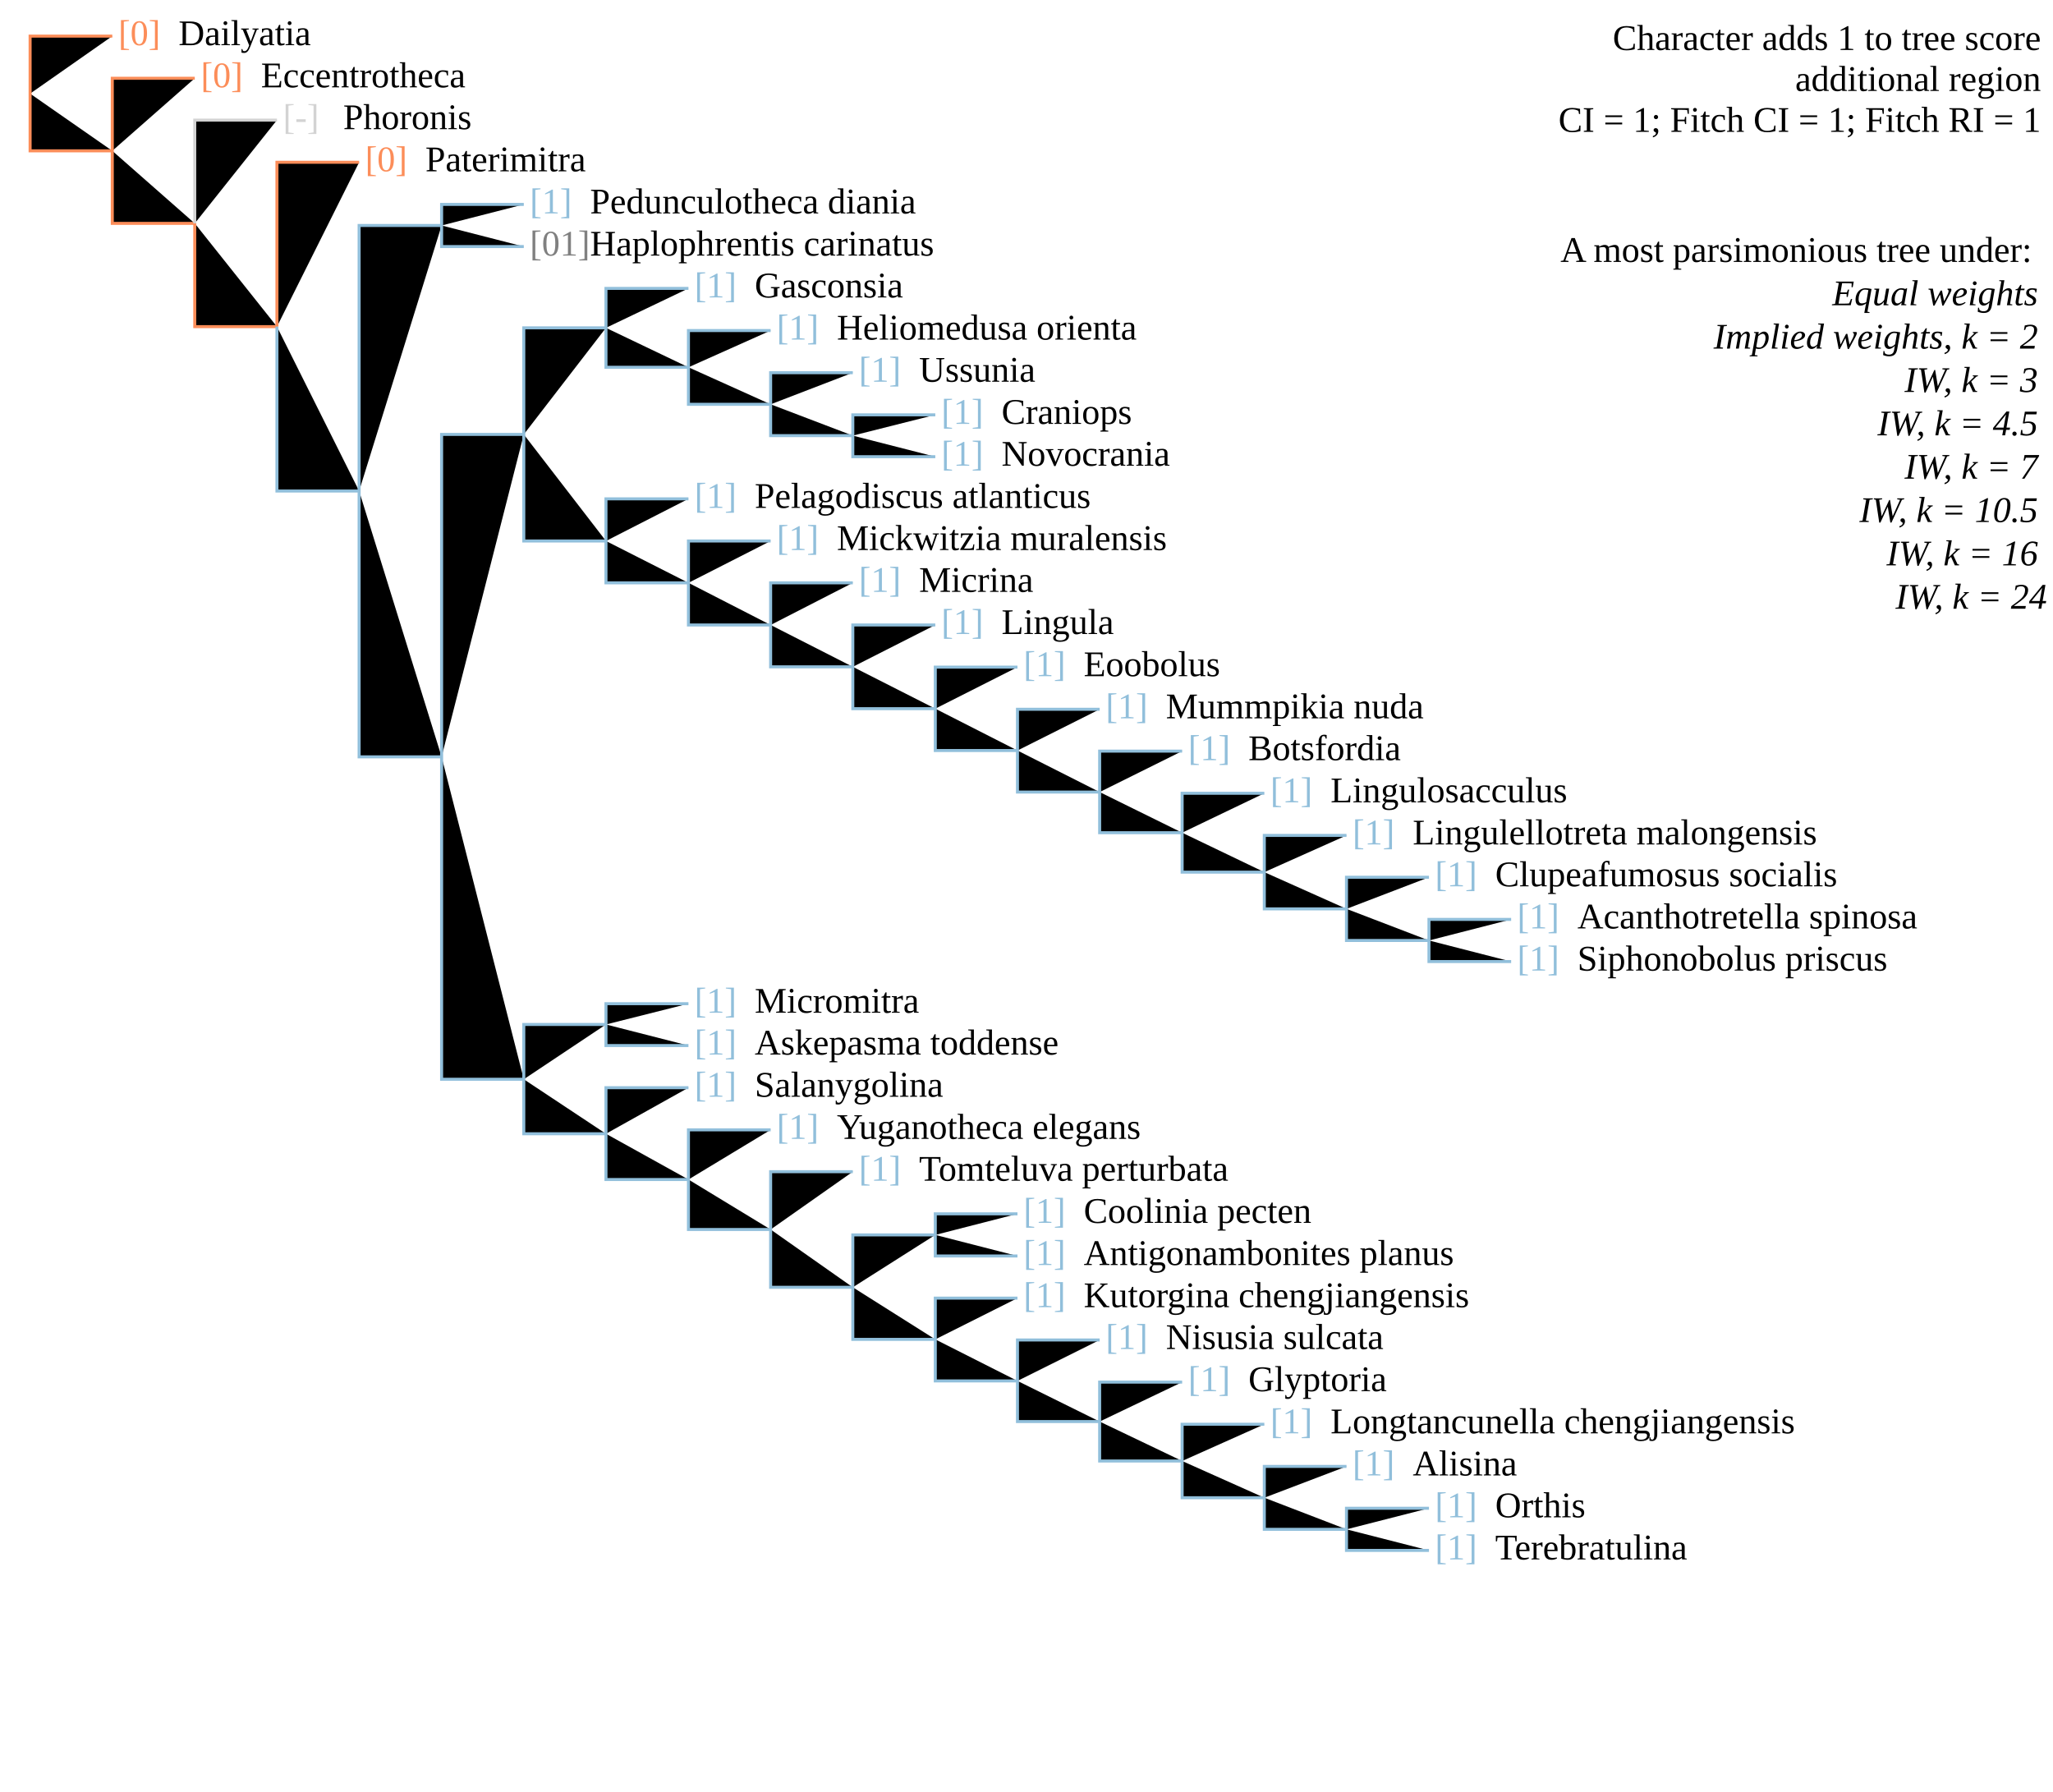
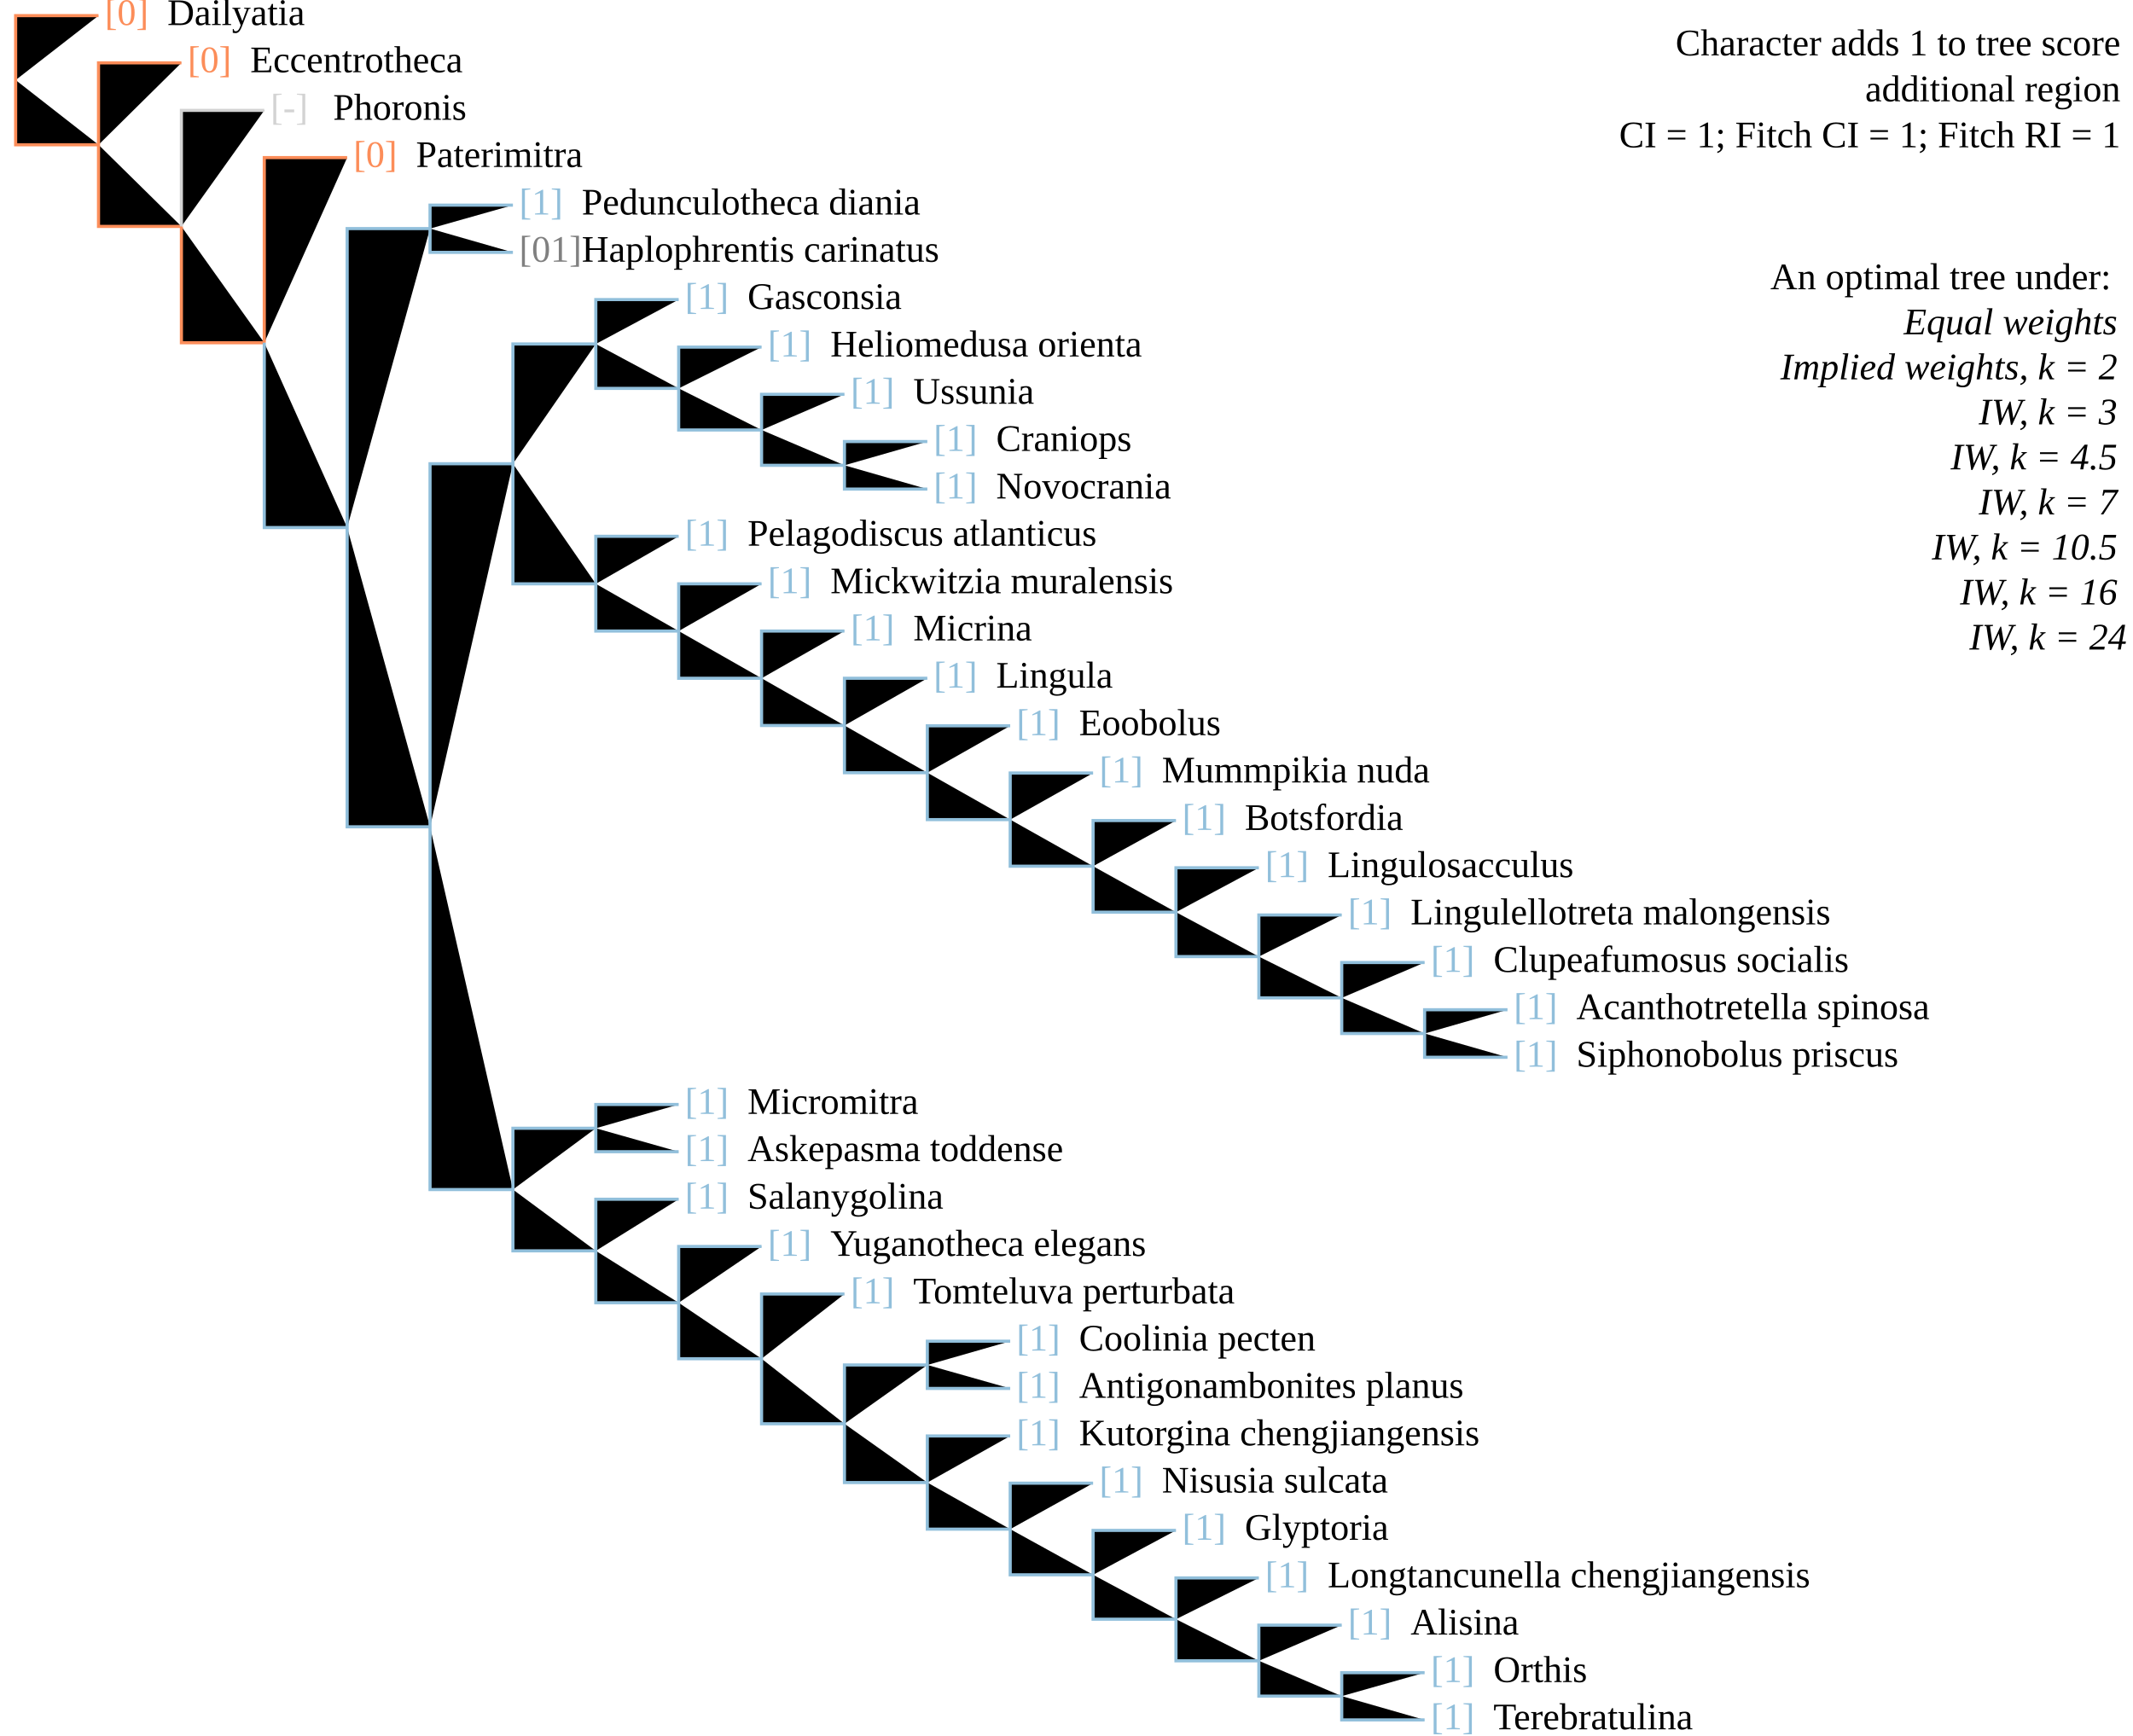
- <svg xmlns="http://www.w3.org/2000/svg" version="1.1" width="682" height="595" class="tree" char="3">
-   <text x="678" y="16.6" text-anchor="end" class="stepsLabel">Character adds <tspan class="score">1</tspan> to tree score</text>
-   <text x="678" y="30.2" text-anchor="end" class="stepsLabel">
+ <svg xmlns="http://www.w3.org/2000/svg" version="1.1" width="682" height="555" class="tree" char="3">
+   <text x="678" y="17.7" text-anchor="end" class="stepsLabel">Character adds <tspan class="score">1</tspan> to tree score</text>
+   <text x="678" y="32.4" text-anchor="end" class="stepsLabel">
    <tspan class="score" /> additional region</text>
-   <text x="678" y="43.8" text-anchor="end" class="stepsLabel">CI = 1; Fitch CI = 1; Fitch RI = 1</text>
-   <text x="678" y="71" text-anchor="end" class="stepsLabel">
-     <tspan dy="16">A most parsimonious tree under:</tspan>
+   <text x="678" y="47.1" text-anchor="end" class="stepsLabel">CI = 1; Fitch CI = 1; Fitch RI = 1</text>
+   <text x="678" y="76.5" text-anchor="end" class="stepsLabel">
+     <tspan dy="16">An optimal tree under:</tspan>
    <tspan x="680" style="font-style:italic" class="thisAn" dy="1.2em">Equal weights</tspan>
    <tspan x="680" style="font-style:italic" class="notThisAn" dy="1.2em">Implied weights, k = 2</tspan>
    <tspan x="680" style="font-style:italic" class="notThisAn" dy="1.2em">IW, k = 3</tspan>
    <tspan x="680" style="font-style:italic" class="notThisAn" dy="1.2em">IW, k = 4.5</tspan>
    <tspan x="680" style="font-style:italic" class="notThisAn" dy="1.2em">IW, k = 7</tspan>
    <tspan x="680" style="font-style:italic" class="notThisAn" dy="1.2em">IW, k = 10.5</tspan>
    <tspan x="680" style="font-style:italic" class="notThisAn" dy="1.2em">IW, k = 16</tspan>
    <tspan x="680" style="font-style:italic" class="notThisAn" dy="1.2em">IW, k = 24</tspan>
  </text>
-   <text x="39.3" y="15" fill="#fc8d59" class="flag">[0]</text>
-   <text x="59.3" y="15" class="taxonLabel">Dailyatia</text>
-   <text x="66.7" y="29" fill="#fc8d59" class="flag">[0]</text>
-   <text x="86.7" y="29" class="taxonLabel">Eccentrotheca</text>
-   <text x="94" y="42.9" fill="lightgrey" class="flag">[-]</text>
-   <text x="114" y="42.9" class="taxonLabel">Phoronis</text>
-   <text x="121.3" y="56.9" fill="#fc8d59" class="flag">[0]</text>
-   <text x="141.3" y="56.9" class="taxonLabel">Paterimitra</text>
-   <text x="176" y="70.9" fill="#91bfdb" class="flag">[1]</text>
-   <text x="196" y="70.9" class="taxonLabel">Pedunculotheca diania</text>
-   <text x="176" y="84.9" fill="grey" class="flag">[01]</text>
-   <text x="196" y="84.9" class="taxonLabel">Haplophrentis carinatus</text>
-   <text x="230.7" y="98.8" fill="#91bfdb" class="flag">[1]</text>
-   <text x="250.7" y="98.8" class="taxonLabel">Gasconsia</text>
-   <text x="258" y="112.8" fill="#91bfdb" class="flag">[1]</text>
-   <text x="278" y="112.8" class="taxonLabel">Heliomedusa orienta</text>
-   <text x="285.3" y="126.8" fill="#91bfdb" class="flag">[1]</text>
-   <text x="305.3" y="126.8" class="taxonLabel">Ussunia</text>
-   <text x="312.7" y="140.8" fill="#91bfdb" class="flag">[1]</text>
-   <text x="332.7" y="140.8" class="taxonLabel">Craniops</text>
-   <text x="312.7" y="154.7" fill="#91bfdb" class="flag">[1]</text>
-   <text x="332.7" y="154.7" class="taxonLabel">Novocrania</text>
-   <text x="230.7" y="168.7" fill="#91bfdb" class="flag">[1]</text>
-   <text x="250.7" y="168.7" class="taxonLabel">Pelagodiscus atlanticus</text>
-   <text x="258" y="182.7" fill="#91bfdb" class="flag">[1]</text>
-   <text x="278" y="182.7" class="taxonLabel">Mickwitzia muralensis</text>
-   <text x="285.3" y="196.6" fill="#91bfdb" class="flag">[1]</text>
-   <text x="305.3" y="196.6" class="taxonLabel">Micrina</text>
-   <text x="312.7" y="210.6" fill="#91bfdb" class="flag">[1]</text>
-   <text x="332.7" y="210.6" class="taxonLabel">Lingula</text>
-   <text x="340" y="224.6" fill="#91bfdb" class="flag">[1]</text>
-   <text x="360" y="224.6" class="taxonLabel">Eoobolus</text>
-   <text x="367.3" y="238.6" fill="#91bfdb" class="flag">[1]</text>
-   <text x="387.3" y="238.6" class="taxonLabel">Mummpikia nuda</text>
-   <text x="394.7" y="252.5" fill="#91bfdb" class="flag">[1]</text>
-   <text x="414.7" y="252.5" class="taxonLabel">Botsfordia</text>
-   <text x="422" y="266.5" fill="#91bfdb" class="flag">[1]</text>
-   <text x="442" y="266.5" class="taxonLabel">Lingulosacculus</text>
-   <text x="449.3" y="280.5" fill="#91bfdb" class="flag">[1]</text>
-   <text x="469.3" y="280.5" class="taxonLabel">Lingulellotreta malongensis</text>
-   <text x="476.7" y="294.4" fill="#91bfdb" class="flag">[1]</text>
-   <text x="496.7" y="294.4" class="taxonLabel">Clupeafumosus socialis</text>
-   <text x="504" y="308.4" fill="#91bfdb" class="flag">[1]</text>
-   <text x="524" y="308.4" class="taxonLabel">Acanthotretella spinosa</text>
-   <text x="504" y="322.4" fill="#91bfdb" class="flag">[1]</text>
-   <text x="524" y="322.4" class="taxonLabel">Siphonobolus priscus</text>
-   <text x="230.7" y="350.3" fill="#91bfdb" class="flag">[1]</text>
-   <text x="250.7" y="350.3" class="taxonLabel">Askepasma toddense</text>
-   <text x="230.7" y="336.4" fill="#91bfdb" class="flag">[1]</text>
-   <text x="250.7" y="336.4" class="taxonLabel">Micromitra</text>
-   <text x="230.7" y="364.3" fill="#91bfdb" class="flag">[1]</text>
-   <text x="250.7" y="364.3" class="taxonLabel">Salanygolina</text>
-   <text x="285.3" y="392.2" fill="#91bfdb" class="flag">[1]</text>
-   <text x="305.3" y="392.2" class="taxonLabel">Tomteluva perturbata</text>
-   <text x="258" y="378.3" fill="#91bfdb" class="flag">[1]</text>
-   <text x="278" y="378.3" class="taxonLabel">Yuganotheca elegans</text>
-   <text x="340" y="434.2" fill="#91bfdb" class="flag">[1]</text>
-   <text x="360" y="434.2" class="taxonLabel">Kutorgina chengjiangensis</text>
-   <text x="367.3" y="448.1" fill="#91bfdb" class="flag">[1]</text>
-   <text x="387.3" y="448.1" class="taxonLabel">Nisusia sulcata</text>
-   <text x="394.7" y="462.1" fill="#91bfdb" class="flag">[1]</text>
-   <text x="414.7" y="462.1" class="taxonLabel">Glyptoria</text>
-   <text x="422" y="476.1" fill="#91bfdb" class="flag">[1]</text>
-   <text x="442" y="476.1" class="taxonLabel">Longtancunella chengjiangensis</text>
-   <text x="449.3" y="490.1" fill="#91bfdb" class="flag">[1]</text>
-   <text x="469.3" y="490.1" class="taxonLabel">Alisina</text>
-   <text x="476.7" y="504" fill="#91bfdb" class="flag">[1]</text>
-   <text x="496.7" y="504" class="taxonLabel">Orthis</text>
-   <text x="476.7" y="518" fill="#91bfdb" class="flag">[1]</text>
-   <text x="496.7" y="518" class="taxonLabel">Terebratulina</text>
-   <text x="340" y="406.2" fill="#91bfdb" class="flag">[1]</text>
-   <text x="360" y="406.2" class="taxonLabel">Coolinia pecten</text>
-   <text x="340" y="420.2" fill="#91bfdb" class="flag">[1]</text>
-   <text x="360" y="420.2" class="taxonLabel">Antigonambonites planus</text>
-   <path d="M10,31.1V12H37.3M10,31.1V50.1H37.3M37.3,50.1V26H64.7M37.3,50.1V74.2H64.7M64.7,74.2V108.5H92M92,108.5V53.9H119.3" stroke="#fc8d59" />
-   <path d="M64.7,74.2V39.9H92" stroke="lightgrey" class="inapplicable" />
-   <path d="M92,108.5V163.1H119.3M119.3,163.1V74.9H146.7M146.7,74.9V67.9H174M146.7,74.9V81.9H174M119.3,163.1V251.4H146.7M146.7,251.4V144.3H174M174,144.3V108.9H201.3M201.3,108.9V95.8H228.7M201.3,108.9V122H228.7M228.7,122V109.8H256M228.7,122V134.3H256M256,134.3V123.8H283.3M256,134.3V144.7H283.3M283.3,144.7V137.8H310.7M283.3,144.7V151.7H310.7M174,144.3V179.7H201.3M201.3,179.7V165.7H228.7M201.3,179.7V193.6H228.7M228.7,193.6V179.7H256M228.7,193.6V207.6H256M256,207.6V193.6H283.3M256,207.6V221.5H283.3M283.3,221.5V207.6H310.7M283.3,221.5V235.4H310.7M310.7,235.4V221.6H338M310.7,235.4V249.3H338M338,249.3V235.6H365.3M338,249.3V263.1H365.3M365.3,263.1V249.5H392.7M365.3,263.1V276.6H392.7M392.7,276.6V263.5H420M392.7,276.6V289.7H420M420,289.7V277.5H447.3M420,289.7V301.9H447.3M447.3,301.9V291.4H474.7M447.3,301.9V312.4H474.7M474.7,312.4V305.4H502M474.7,312.4V319.4H502M146.7,251.4V358.5H174M174,358.5V340.3H201.3M201.3,340.3V333.4H228.7M201.3,340.3V347.3H228.7M174,358.5V376.6H201.3M201.3,376.6V361.3H228.7M201.3,376.6V391.8H228.7M228.7,391.8V375.3H256M228.7,391.8V408.4H256M256,408.4V389.2H283.3M256,408.4V427.6H283.3M283.3,427.6V410.2H310.7M310.7,410.2V403.2H338M310.7,410.2V417.2H338M283.3,427.6V444.9H310.7M310.7,444.9V431.2H338M310.7,444.9V458.7H338M338,458.7V445.1H365.3M338,458.7V472.2H365.3M365.3,472.2V459.1H392.7M365.3,472.2V485.3H392.7M392.7,485.3V473.1H420M392.7,485.3V497.5H420M420,497.5V487.1H447.3M420,497.5V508H447.3M447.3,508V501H474.7M447.3,508V515H474.7" stroke="#91bfdb" />
+   <text x="33.5" y="8" fill="#fc8d59" class="flag">[0]</text>
+   <text x="53.5" y="8" class="taxonLabel">Dailyatia</text>
+   <text x="60" y="23.1" fill="#fc8d59" class="flag">[0]</text>
+   <text x="80" y="23.1" class="taxonLabel">Eccentrotheca</text>
+   <text x="86.5" y="38.3" fill="lightgrey" class="flag">[-]</text>
+   <text x="106.5" y="38.3" class="taxonLabel">Phoronis</text>
+   <text x="113" y="53.4" fill="#fc8d59" class="flag">[0]</text>
+   <text x="133" y="53.4" class="taxonLabel">Paterimitra</text>
+   <text x="166" y="68.6" fill="#91bfdb" class="flag">[1]</text>
+   <text x="186" y="68.6" class="taxonLabel">Pedunculotheca diania</text>
+   <text x="166" y="83.7" fill="grey" class="flag">[01]</text>
+   <text x="186" y="83.7" class="taxonLabel">Haplophrentis carinatus</text>
+   <text x="219" y="98.8" fill="#91bfdb" class="flag">[1]</text>
+   <text x="239" y="98.8" class="taxonLabel">Gasconsia</text>
+   <text x="245.5" y="114" fill="#91bfdb" class="flag">[1]</text>
+   <text x="265.5" y="114" class="taxonLabel">Heliomedusa orienta</text>
+   <text x="272" y="129.1" fill="#91bfdb" class="flag">[1]</text>
+   <text x="292" y="129.1" class="taxonLabel">Ussunia</text>
+   <text x="298.5" y="144.2" fill="#91bfdb" class="flag">[1]</text>
+   <text x="318.5" y="144.2" class="taxonLabel">Craniops</text>
+   <text x="298.5" y="159.4" fill="#91bfdb" class="flag">[1]</text>
+   <text x="318.5" y="159.4" class="taxonLabel">Novocrania</text>
+   <text x="219" y="174.5" fill="#91bfdb" class="flag">[1]</text>
+   <text x="239" y="174.5" class="taxonLabel">Pelagodiscus atlanticus</text>
+   <text x="245.5" y="189.7" fill="#91bfdb" class="flag">[1]</text>
+   <text x="265.5" y="189.7" class="taxonLabel">Mickwitzia muralensis</text>
+   <text x="272" y="204.8" fill="#91bfdb" class="flag">[1]</text>
+   <text x="292" y="204.8" class="taxonLabel">Micrina</text>
+   <text x="298.5" y="219.9" fill="#91bfdb" class="flag">[1]</text>
+   <text x="318.5" y="219.9" class="taxonLabel">Lingula</text>
+   <text x="325" y="235.1" fill="#91bfdb" class="flag">[1]</text>
+   <text x="345" y="235.1" class="taxonLabel">Eoobolus</text>
+   <text x="351.5" y="250.2" fill="#91bfdb" class="flag">[1]</text>
+   <text x="371.5" y="250.2" class="taxonLabel">Mummpikia nuda</text>
+   <text x="378" y="265.4" fill="#91bfdb" class="flag">[1]</text>
+   <text x="398" y="265.4" class="taxonLabel">Botsfordia</text>
+   <text x="404.5" y="280.5" fill="#91bfdb" class="flag">[1]</text>
+   <text x="424.5" y="280.5" class="taxonLabel">Lingulosacculus</text>
+   <text x="431" y="295.6" fill="#91bfdb" class="flag">[1]</text>
+   <text x="451" y="295.6" class="taxonLabel">Lingulellotreta malongensis</text>
+   <text x="457.5" y="310.8" fill="#91bfdb" class="flag">[1]</text>
+   <text x="477.5" y="310.8" class="taxonLabel">Clupeafumosus socialis</text>
+   <text x="484" y="325.9" fill="#91bfdb" class="flag">[1]</text>
+   <text x="504" y="325.9" class="taxonLabel">Acanthotretella spinosa</text>
+   <text x="484" y="341.1" fill="#91bfdb" class="flag">[1]</text>
+   <text x="504" y="341.1" class="taxonLabel">Siphonobolus priscus</text>
+   <text x="219" y="371.3" fill="#91bfdb" class="flag">[1]</text>
+   <text x="239" y="371.3" class="taxonLabel">Askepasma toddense</text>
+   <text x="219" y="356.2" fill="#91bfdb" class="flag">[1]</text>
+   <text x="239" y="356.2" class="taxonLabel">Micromitra</text>
+   <text x="219" y="386.5" fill="#91bfdb" class="flag">[1]</text>
+   <text x="239" y="386.5" class="taxonLabel">Salanygolina</text>
+   <text x="272" y="416.8" fill="#91bfdb" class="flag">[1]</text>
+   <text x="292" y="416.8" class="taxonLabel">Tomteluva perturbata</text>
+   <text x="245.5" y="401.6" fill="#91bfdb" class="flag">[1]</text>
+   <text x="265.5" y="401.6" class="taxonLabel">Yuganotheca elegans</text>
+   <text x="325" y="462.2" fill="#91bfdb" class="flag">[1]</text>
+   <text x="345" y="462.2" class="taxonLabel">Kutorgina chengjiangensis</text>
+   <text x="351.5" y="477.3" fill="#91bfdb" class="flag">[1]</text>
+   <text x="371.5" y="477.3" class="taxonLabel">Nisusia sulcata</text>
+   <text x="378" y="492.4" fill="#91bfdb" class="flag">[1]</text>
+   <text x="398" y="492.4" class="taxonLabel">Glyptoria</text>
+   <text x="404.5" y="507.6" fill="#91bfdb" class="flag">[1]</text>
+   <text x="424.5" y="507.6" class="taxonLabel">Longtancunella chengjiangensis</text>
+   <text x="431" y="522.7" fill="#91bfdb" class="flag">[1]</text>
+   <text x="451" y="522.7" class="taxonLabel">Alisina</text>
+   <text x="457.5" y="537.9" fill="#91bfdb" class="flag">[1]</text>
+   <text x="477.5" y="537.9" class="taxonLabel">Orthis</text>
+   <text x="457.5" y="553" fill="#91bfdb" class="flag">[1]</text>
+   <text x="477.5" y="553" class="taxonLabel">Terebratulina</text>
+   <text x="325" y="431.9" fill="#91bfdb" class="flag">[1]</text>
+   <text x="345" y="431.9" class="taxonLabel">Coolinia pecten</text>
+   <text x="325" y="447" fill="#91bfdb" class="flag">[1]</text>
+   <text x="345" y="447" class="taxonLabel">Antigonambonites planus</text>
+   <path d="M5,25.6V5H31.5M5,25.6V46.3H31.5M31.5,46.3V20.1H58M31.5,46.3V72.4H58M58,72.4V109.6H84.5M84.5,109.6V50.4H111" stroke="#fc8d59" />
+   <path d="M58,72.4V35.3H84.5" stroke="lightgrey" class="inapplicable" />
+   <path d="M84.5,109.6V168.7H111M111,168.7V73.1H137.5M137.5,73.1V65.6H164M137.5,73.1V80.7H164M111,168.7V264.4H137.5M137.5,264.4V148.3H164M164,148.3V110H190.5M190.5,110V95.8H217M190.5,110V124.2H217M217,124.2V111H243.5M217,124.2V137.5H243.5M243.5,137.5V126.1H270M243.5,137.5V148.8H270M270,148.8V141.2H296.5M270,148.8V156.4H296.5M164,148.3V186.7H190.5M190.5,186.7V171.5H217M190.5,186.7V201.8H217M217,201.8V186.7H243.5M217,201.8V216.9H243.5M243.5,216.9V201.8H270M243.5,216.9V232H270M270,232V216.9H296.5M270,232V247.1H296.5M296.5,247.1V232.1H323M296.5,247.1V262.1H323M323,262.1V247.2H349.5M323,262.1V277H349.5M349.5,277V262.4H376M349.5,277V291.7H376M376,291.7V277.5H402.5M376,291.7V305.9H402.5M402.5,305.9V292.6H429M402.5,305.9V319.1H429M429,319.1V307.8H455.5M429,319.1V330.5H455.5M455.5,330.5V322.9H482M455.5,330.5V338.1H482M137.5,264.4V380.4H164M164,380.4V360.8H190.5M190.5,360.8V353.2H217M190.5,360.8V368.3H217M164,380.4V400H190.5M190.5,400V383.5H217M190.5,400V416.6H217M217,416.6V398.6H243.5M217,416.6V434.5H243.5M243.5,434.5V413.8H270M243.5,434.5V455.3H270M270,455.3V436.5H296.5M296.5,436.5V428.9H323M296.5,436.5V444H323M270,455.3V474.1H296.5M296.5,474.1V459.2H323M296.5,474.1V489H323M323,489V474.3H349.5M323,489V503.6H349.5M349.5,503.6V489.4H376M349.5,503.6V517.8H376M376,517.8V504.6H402.5M376,517.8V531.1H402.5M402.5,531.1V519.7H429M402.5,531.1V542.4H429M429,542.4V534.9H455.5M429,542.4V550H455.5" stroke="#91bfdb" />
</svg>
